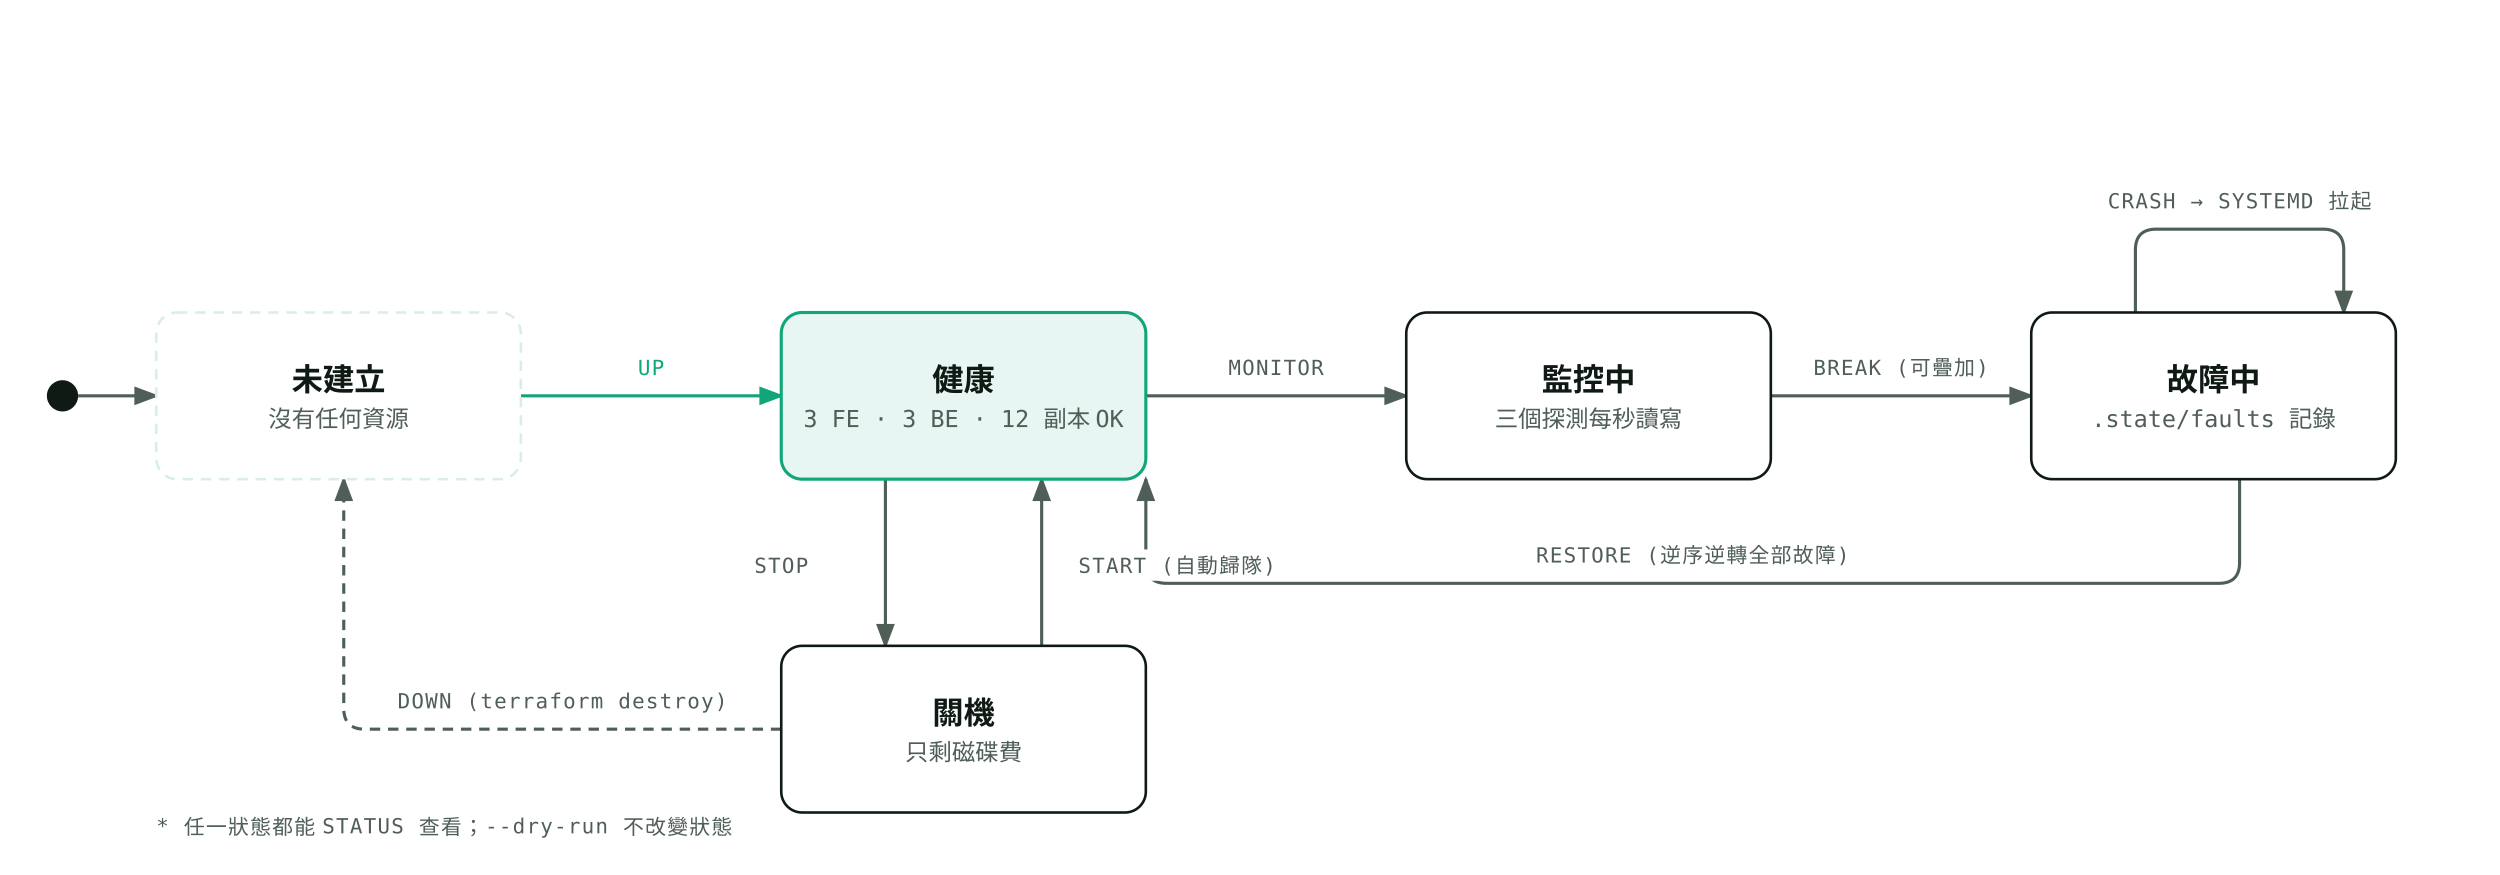
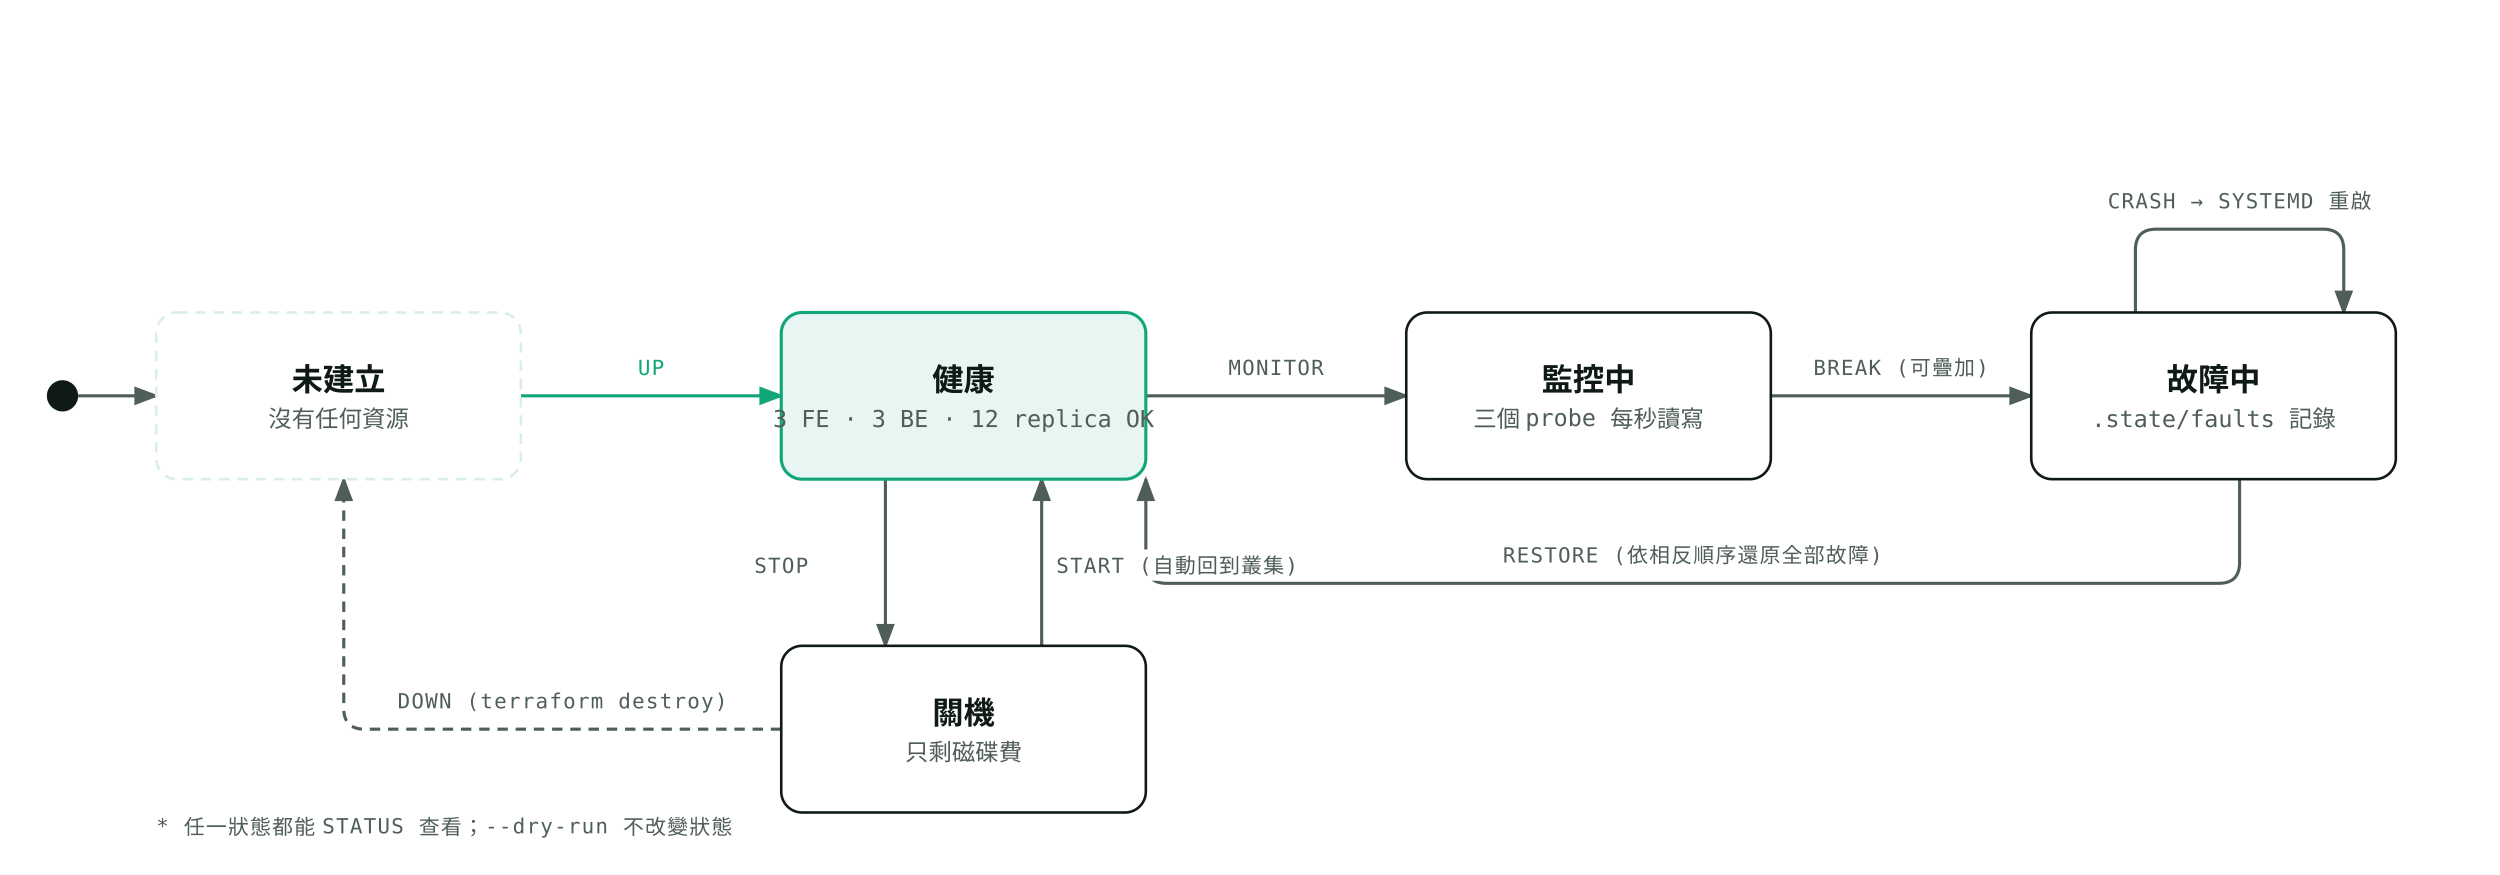
<svg xmlns="http://www.w3.org/2000/svg" viewBox="0 0 960 336" role="img" aria-labelledby="es-t es-d">
  <defs>
    <marker id="arrow" markerWidth="8" markerHeight="6" refX="7" refY="3" orient="auto">
      <polygon points="0 0, 8 3, 0 6" fill="#4f5e56" />
    </marker>
    <marker id="arrow-g" markerWidth="8" markerHeight="6" refX="7" refY="3" orient="auto">
      <polygon points="0 0, 8 3, 0 6" fill="#11a679" />
    </marker>
  </defs>
  <rect width="100%" height="100%" fill="#fff" />
  <circle cx="24" cy="152" r="6" fill="#0f1a14" />
  <path d="M30,152 H60" fill="none" stroke="#4f5e56" stroke-width="1.2" marker-end="url(#arrow)" />
  <path d="M200,152 H300" fill="none" stroke="#11a679" stroke-width="1.2" marker-end="url(#arrow-g)" />
  <rect x="240.6" y="135" width="18.8" height="12" rx="2" fill="#fff" />
  <text x="250" y="144" font-family="JetBrains Mono,monospace" font-size="8" fill="#11a679" letter-spacing="0.06em" text-anchor="middle">UP</text>
  <path d="M440,152 H540" fill="none" stroke="#4f5e56" stroke-width="1.2" marker-end="url(#arrow)" />
  <rect x="467.1" y="135" width="45.8" height="12" rx="2" fill="#fff" />
  <text x="490" y="144" font-family="JetBrains Mono,monospace" font-size="8" fill="#4f5e56" letter-spacing="0.06em" text-anchor="middle">MONITOR</text>
  <path d="M680,152 H780" fill="none" stroke="#4f5e56" stroke-width="1.2" marker-end="url(#arrow)" />
  <rect x="696.3" y="135" width="67.4" height="12" rx="2" fill="#fff" />
  <text x="730" y="144" font-family="JetBrains Mono,monospace" font-size="8" fill="#4f5e56" letter-spacing="0.06em" text-anchor="middle">BREAK (可疊加)</text>
  <path d="M860,184 V216 Q860,224 852,224 H448 Q440,224 440,216 V184" fill="none" stroke="#4f5e56" stroke-width="1.2" marker-end="url(#arrow)" />
-   <rect x="597.4" y="207" width="105.2" height="12" rx="2" fill="#fff" />
-   <text x="650" y="216" font-family="JetBrains Mono,monospace" font-size="8" fill="#4f5e56" letter-spacing="0.06em" text-anchor="middle">RESTORE (逆序逆轉全部故障)</text>
+   <rect x="589.3" y="207" width="121.4" height="12" rx="2" fill="#fff" />
+   <text x="650" y="216" font-family="JetBrains Mono,monospace" font-size="8" fill="#4f5e56" letter-spacing="0.06em" text-anchor="middle">RESTORE (依相反順序還原全部故障)</text>
  <path d="M820,120 V96 Q820,88 828,88 H892 Q900,88 900,96 V120" fill="none" stroke="#4f5e56" stroke-width="1.2" marker-end="url(#arrow)" />
  <rect x="807.4" y="71" width="105.2" height="12" rx="2" fill="#fff" />
-   <text x="860" y="80" font-family="JetBrains Mono,monospace" font-size="8" fill="#4f5e56" letter-spacing="0.06em" text-anchor="middle">CRASH → SYSTEMD 拉起</text>
+   <text x="860" y="80" font-family="JetBrains Mono,monospace" font-size="8" fill="#4f5e56" letter-spacing="0.06em" text-anchor="middle">CRASH → SYSTEMD 重啟</text>
  <path d="M340,184 V248" fill="none" stroke="#4f5e56" stroke-width="1.2" marker-end="url(#arrow)" />
  <rect x="285.2" y="211" width="29.6" height="12" rx="2" fill="#fff" />
  <text x="300" y="220" font-family="JetBrains Mono,monospace" font-size="8" fill="#4f5e56" letter-spacing="0.06em" text-anchor="middle">STOP</text>
  <path d="M400,248 V184" fill="none" stroke="#4f5e56" stroke-width="1.2" marker-end="url(#arrow)" />
-   <rect x="415.6" y="211" width="72.8" height="12" rx="2" fill="#fff" />
-   <text x="452" y="220" font-family="JetBrains Mono,monospace" font-size="8" fill="#4f5e56" letter-spacing="0.06em" text-anchor="middle">START (自動歸隊)</text>
+   <rect x="410.2" y="211" width="83.6" height="12" rx="2" fill="#fff" />
+   <text x="452" y="220" font-family="JetBrains Mono,monospace" font-size="8" fill="#4f5e56" letter-spacing="0.06em" text-anchor="middle">START (自動回到叢集)</text>
  <path d="M300,280 H140 Q132,280 132,272 V184" fill="none" stroke="#4f5e56" stroke-width="1.2" stroke-dasharray="4,3" marker-end="url(#arrow)" />
  <rect x="147.2" y="263" width="137.6" height="12" rx="2" fill="#fff" />
  <text x="216" y="272" font-family="JetBrains Mono,monospace" font-size="8" fill="#4f5e56" letter-spacing="0.06em" text-anchor="middle">DOWN (terraform destroy)</text>
  <rect x="60" y="120" width="140" height="64" rx="8" fill="#fff" />
  <rect x="60" y="120" width="140" height="64" rx="8" fill="#fff" stroke="#d9eee8" stroke-width="1" stroke-dasharray="4,3" />
  <text x="130.0" y="150.0" font-family="Inter,Noto Sans TC,sans-serif" font-size="12" font-weight="600" fill="#0f1a14" text-anchor="middle">未建立</text>
  <text x="130.0" y="164.0" font-family="JetBrains Mono,monospace" font-size="9" fill="#4f5e56" text-anchor="middle">沒有任何資源</text>
  <rect x="300" y="120" width="140" height="64" rx="8" fill="#fff" />
  <rect x="300" y="120" width="140" height="64" rx="8" fill="rgba(17,166,121,.10)" stroke="#11a679" stroke-width="1.2" />
  <text x="370.0" y="150.0" font-family="Inter,Noto Sans TC,sans-serif" font-size="12" font-weight="600" fill="#0f1a14" text-anchor="middle">健康</text>
-   <text x="370.0" y="164.0" font-family="JetBrains Mono,monospace" font-size="9" fill="#4f5e56" text-anchor="middle">3 FE · 3 BE · 12 副本 OK</text>
+   <text x="370.0" y="164.0" font-family="JetBrains Mono,monospace" font-size="9" fill="#4f5e56" text-anchor="middle">3 FE · 3 BE · 12 replica OK</text>
  <rect x="540" y="120" width="140" height="64" rx="8" fill="#fff" />
  <rect x="540" y="120" width="140" height="64" rx="8" fill="#fff" stroke="#0f1a14" stroke-width="1" />
  <text x="610.0" y="150.0" font-family="Inter,Noto Sans TC,sans-serif" font-size="12" font-weight="600" fill="#0f1a14" text-anchor="middle">監控中</text>
-   <text x="610.0" y="164.0" font-family="JetBrains Mono,monospace" font-size="9" fill="#4f5e56" text-anchor="middle">三個探測每秒讀寫</text>
+   <text x="610.0" y="164.0" font-family="JetBrains Mono,monospace" font-size="9" fill="#4f5e56" text-anchor="middle">三個 probe 每秒讀寫</text>
  <rect x="780" y="120" width="140" height="64" rx="8" fill="#fff" />
  <rect x="780" y="120" width="140" height="64" rx="8" fill="#fff" stroke="#0f1a14" stroke-width="1" />
  <text x="850.0" y="150.0" font-family="Inter,Noto Sans TC,sans-serif" font-size="12" font-weight="600" fill="#0f1a14" text-anchor="middle">故障中</text>
  <text x="850.0" y="164.0" font-family="JetBrains Mono,monospace" font-size="9" fill="#4f5e56" text-anchor="middle">.state/faults 記錄</text>
  <rect x="300" y="248" width="140" height="64" rx="8" fill="#fff" />
  <rect x="300" y="248" width="140" height="64" rx="8" fill="#fff" stroke="#0f1a14" stroke-width="1" />
  <text x="370.0" y="278.0" font-family="Inter,Noto Sans TC,sans-serif" font-size="12" font-weight="600" fill="#0f1a14" text-anchor="middle">關機</text>
  <text x="370.0" y="292.0" font-family="JetBrains Mono,monospace" font-size="9" fill="#4f5e56" text-anchor="middle">只剩磁碟費</text>
  <text x="60" y="320" font-family="JetBrains Mono,monospace" font-size="8" fill="#4f5e56" letter-spacing="0.06em">* 任一狀態都能 STATUS 查看；--dry-run 不改變狀態</text>
</svg>
